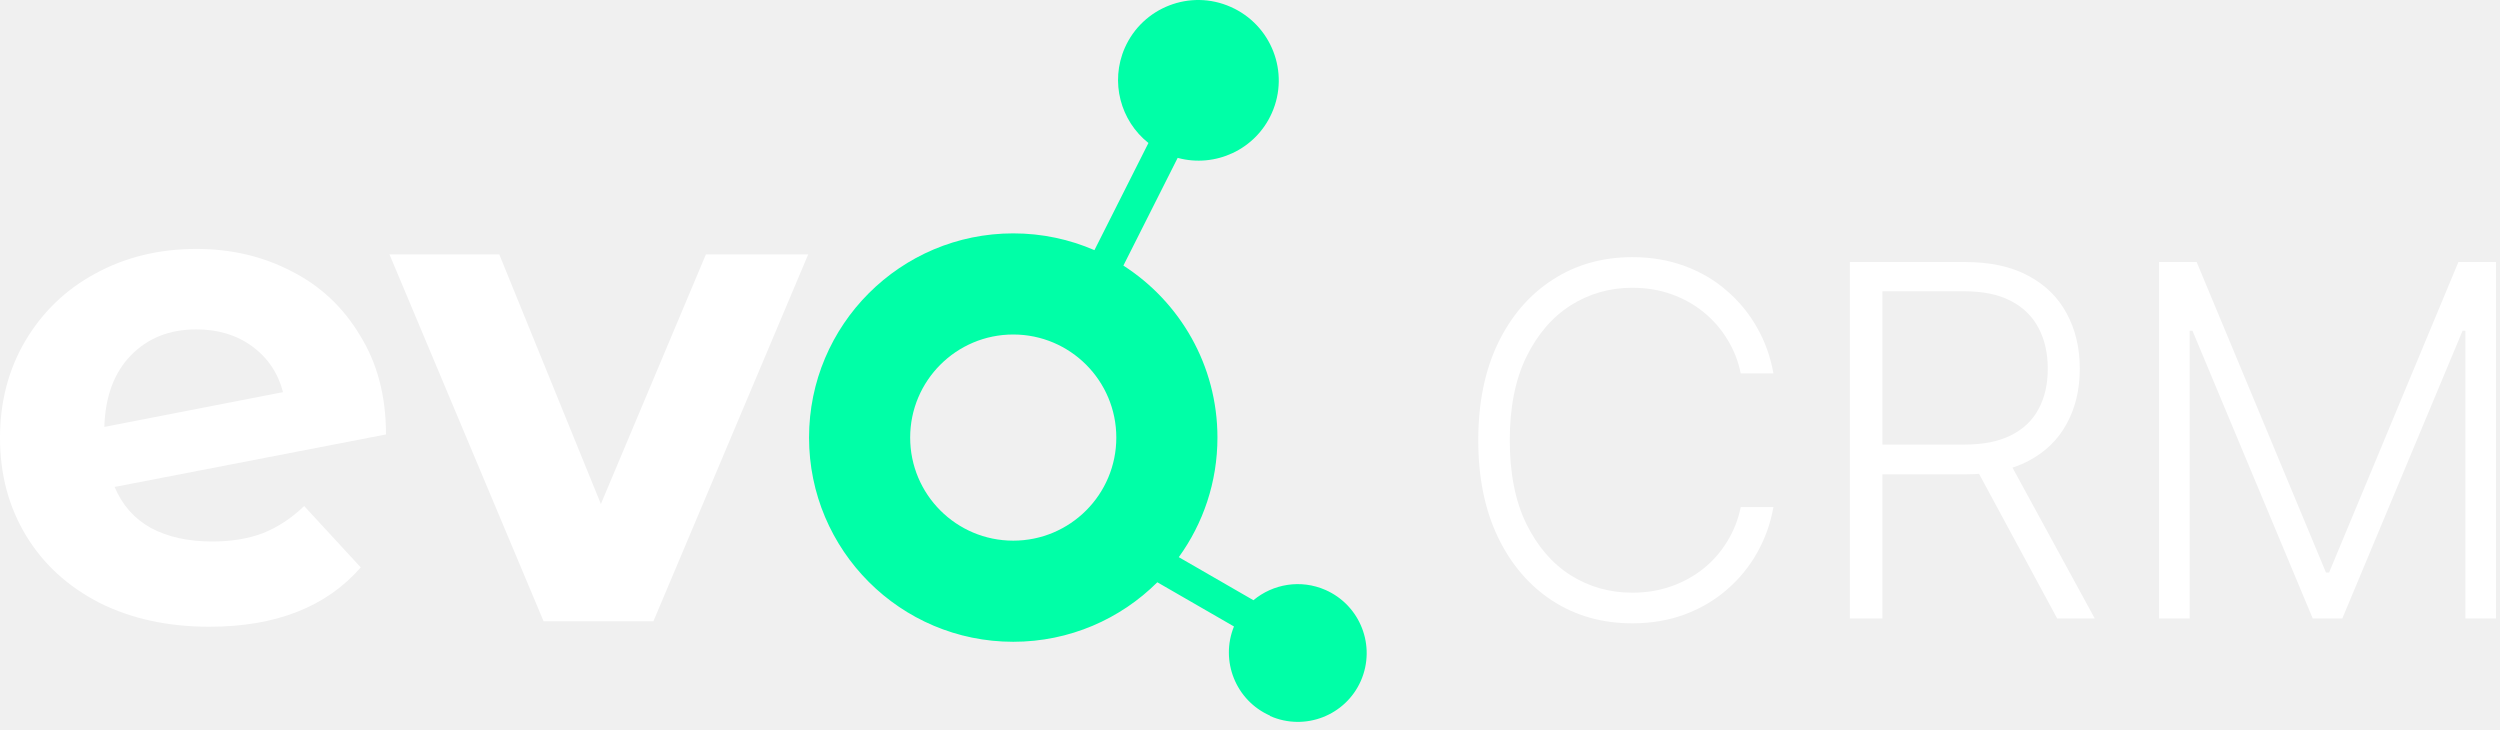
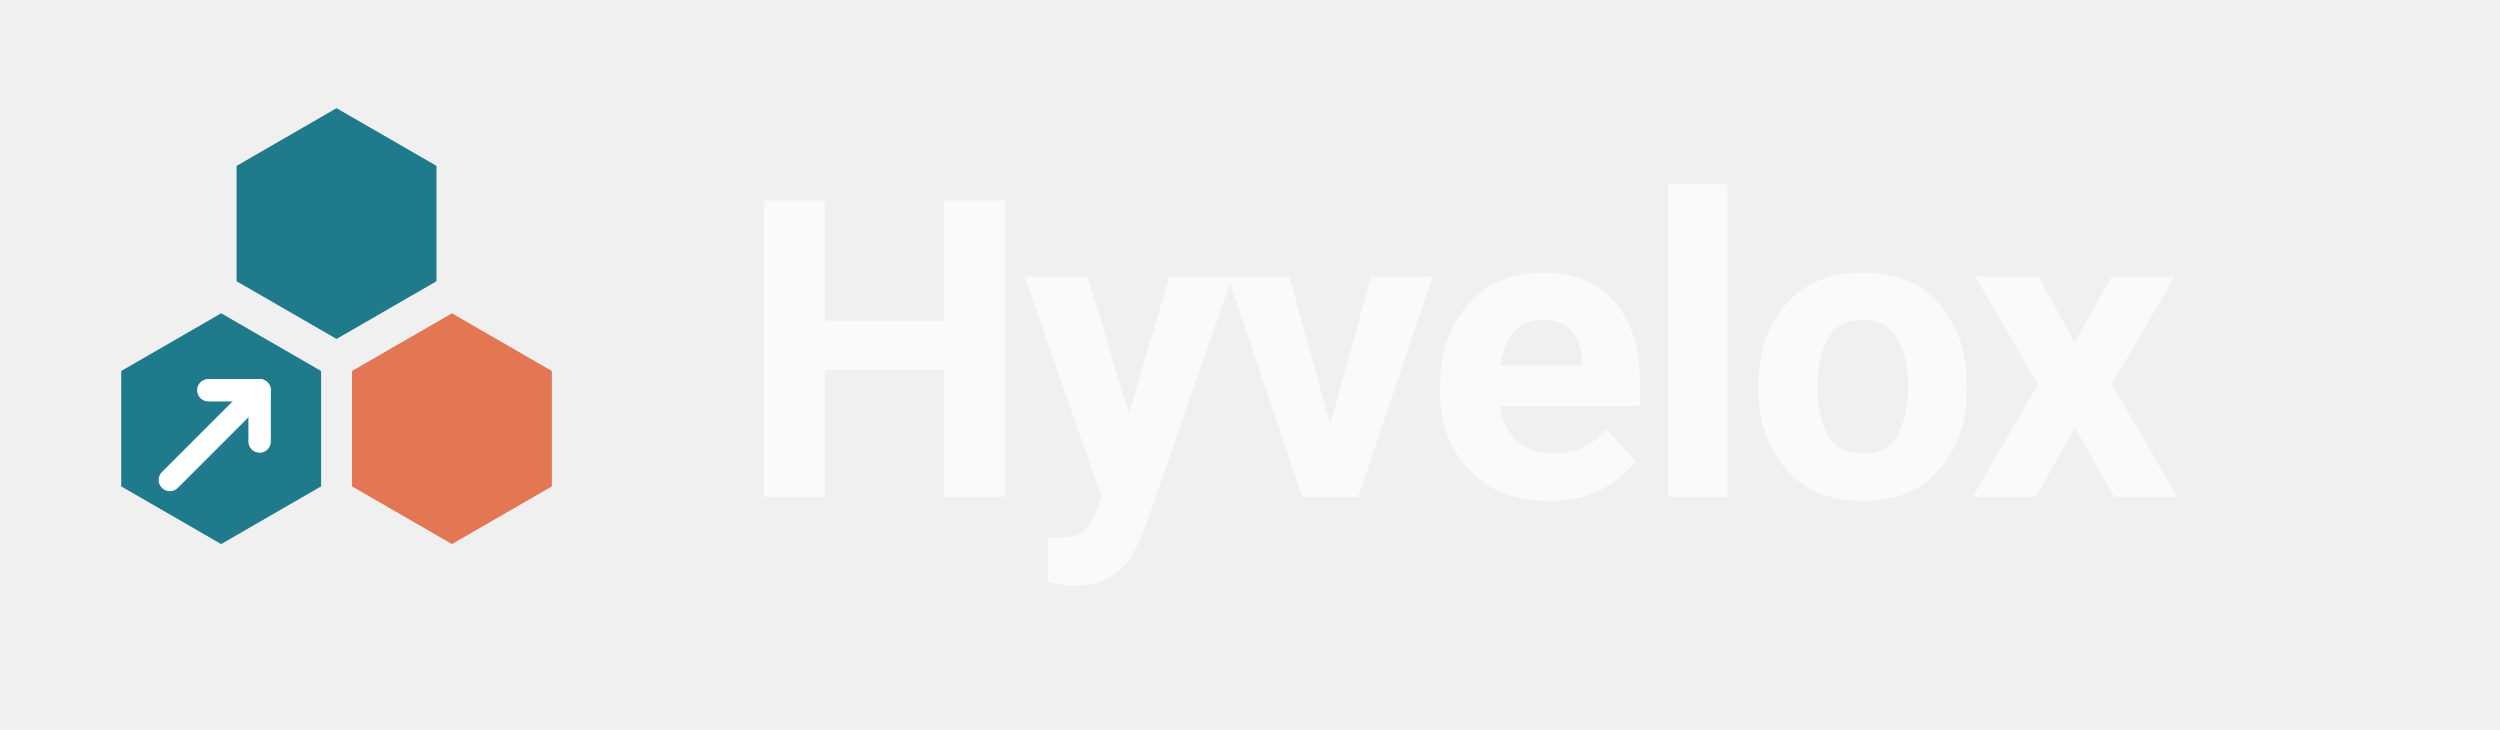
<svg xmlns="http://www.w3.org/2000/svg" width="312" height="91" viewBox="0 0 312 91" fill="none">
-   <path d="M140.378 5.968C142.611 0.916 148.533 -1.385 153.59 0.862C158.664 3.095 160.981 9.025 158.731 14.092C156.714 18.668 151.667 20.977 146.973 19.703L140.198 33.146C147.259 37.677 151.937 45.597 151.937 54.61C151.937 60.183 150.148 65.338 147.113 69.533L156.428 74.907C158.852 72.881 162.317 72.265 165.419 73.626C169.777 75.549 171.743 80.62 169.833 84.973C167.924 89.295 162.858 91.279 158.501 89.356L158.487 89.306C154.224 87.42 152.253 82.479 153.999 78.183L144.436 72.667C139.827 77.257 133.471 80.095 126.453 80.095C112.378 80.095 100.968 68.685 100.968 54.61C100.968 40.535 112.378 29.125 126.453 29.125C130.053 29.125 133.479 29.872 136.585 31.219L143.325 17.846C139.847 15.089 138.504 10.226 140.378 5.968ZM126.453 41.746C119.348 41.746 113.589 47.506 113.589 54.61C113.589 61.715 119.348 67.474 126.453 67.474C133.557 67.474 139.316 61.715 139.316 54.61C139.316 47.506 133.557 41.746 126.453 41.746Z" fill="#00FFA7" />
-   <path d="M100.864 31.748L81.543 77.537H67.841L48.606 31.748H62.309L74.99 62.898L88.097 31.748H100.864Z" fill="white" />
-   <path d="M26.469 67.579C28.852 67.579 30.952 67.238 32.767 66.557C34.64 65.82 36.37 64.685 37.959 63.153L45.023 70.813C40.711 75.749 34.413 78.217 26.129 78.217C20.965 78.217 16.398 77.224 12.426 75.239C8.454 73.196 5.39 70.387 3.234 66.813C1.078 63.238 0 59.181 0 54.642C0 50.159 1.05 46.131 3.149 42.556C5.305 38.925 8.227 36.116 11.915 34.13C15.66 32.088 19.859 31.066 24.512 31.066C28.881 31.066 32.852 32.003 36.427 33.875C40.002 35.691 42.839 38.358 44.938 41.875C47.094 45.337 48.172 49.45 48.172 54.216L14.299 60.77C15.263 63.039 16.767 64.742 18.809 65.876C20.909 67.011 23.462 67.579 26.469 67.579ZM24.512 41.109C21.164 41.109 18.441 42.188 16.341 44.344C14.242 46.5 13.135 49.478 13.022 53.28L35.321 48.94C34.697 46.556 33.42 44.656 31.491 43.237C29.562 41.819 27.235 41.109 24.512 41.109Z" fill="white" />
-   <path d="M221.324 46.601H217.241C216.937 45.08 216.387 43.676 215.59 42.387C214.808 41.084 213.824 39.947 212.636 38.977C211.449 38.007 210.102 37.254 208.596 36.718C207.091 36.182 205.462 35.914 203.709 35.914C200.9 35.914 198.337 36.646 196.021 38.108C193.718 39.571 191.872 41.721 190.482 44.559C189.106 47.383 188.419 50.843 188.419 54.941C188.419 59.068 189.106 62.543 190.482 65.367C191.872 68.19 193.718 70.333 196.021 71.796C198.337 73.244 200.9 73.968 203.709 73.968C205.462 73.968 207.091 73.7 208.596 73.164C210.102 72.629 211.449 71.883 212.636 70.927C213.824 69.957 214.808 68.82 215.59 67.517C216.387 66.214 216.937 64.802 217.241 63.282H221.324C220.962 65.323 220.282 67.228 219.283 68.994C218.298 70.746 217.038 72.281 215.503 73.599C213.983 74.916 212.231 75.944 210.247 76.683C208.263 77.421 206.084 77.791 203.709 77.791C199.974 77.791 196.658 76.857 193.762 74.989C190.866 73.106 188.592 70.457 186.942 67.039C185.305 63.622 184.487 59.589 184.487 54.941C184.487 50.293 185.305 46.261 186.942 42.843C188.592 39.426 190.866 36.783 193.762 34.915C196.658 33.033 199.974 32.092 203.709 32.092C206.084 32.092 208.263 32.461 210.247 33.2C212.231 33.923 213.983 34.952 215.503 36.284C217.038 37.601 218.298 39.136 219.283 40.888C220.282 42.641 220.962 44.545 221.324 46.601Z" fill="white" />
-   <path d="M230.865 77.183V32.7H245.222C248.378 32.7 251.014 33.272 253.128 34.416C255.256 35.545 256.856 37.116 257.928 39.129C259.014 41.127 259.557 43.422 259.557 46.014C259.557 48.606 259.014 50.894 257.928 52.878C256.856 54.862 255.264 56.411 253.15 57.526C251.036 58.641 248.415 59.198 245.287 59.198H233.059V55.484H245.178C247.495 55.484 249.421 55.1 250.956 54.333C252.505 53.566 253.656 52.472 254.409 51.053C255.177 49.634 255.561 47.955 255.561 46.014C255.561 44.074 255.177 42.38 254.409 40.932C253.642 39.469 252.484 38.34 250.934 37.544C249.399 36.747 247.459 36.349 245.113 36.349H234.927V77.183H230.865ZM250.478 57.113L261.425 77.183H256.733L245.895 57.113H250.478Z" fill="white" />
-   <path d="M269.45 32.7H274.142L290.28 71.448H290.671L306.809 32.7H311.5V77.183H307.678V41.279H307.33L292.322 77.183H288.629L273.621 41.279H273.273V77.183H269.45V32.7Z" fill="white" />
+   <g transform="translate(2,5.5) scale(0.8)">
+     <polygon points="50,10 65.59,19 65.59,37 50,46 34.41,37 34.41,19" fill="#1F7A8C" />
+     <polygon points="32,42 47.59,51 47.59,69 32,78 16.41,69 16.41,51" fill="#1F7A8C" />
+     <polygon points="68,42 83.59,51 83.59,69 68,78 52.41,69 52.41,51" fill="#E37753" />
+     <g stroke="white" stroke-width="3.5" stroke-linecap="round" stroke-linejoin="round" fill="none">
+       <line x1="24" y1="68" x2="38" y2="54" />
+       <polyline points="30,54 38,54 38,62" />
+     </g>
+   </g>
+   <text x="92" y="62" font-family="ui-sans-serif, system-ui, -apple-system, BlinkMacSystemFont, 'Segoe UI', Roboto, sans-serif" font-size="52" font-weight="700" fill="#FAFAFA" letter-spacing="-1">Hyvelox</text>
</svg>
